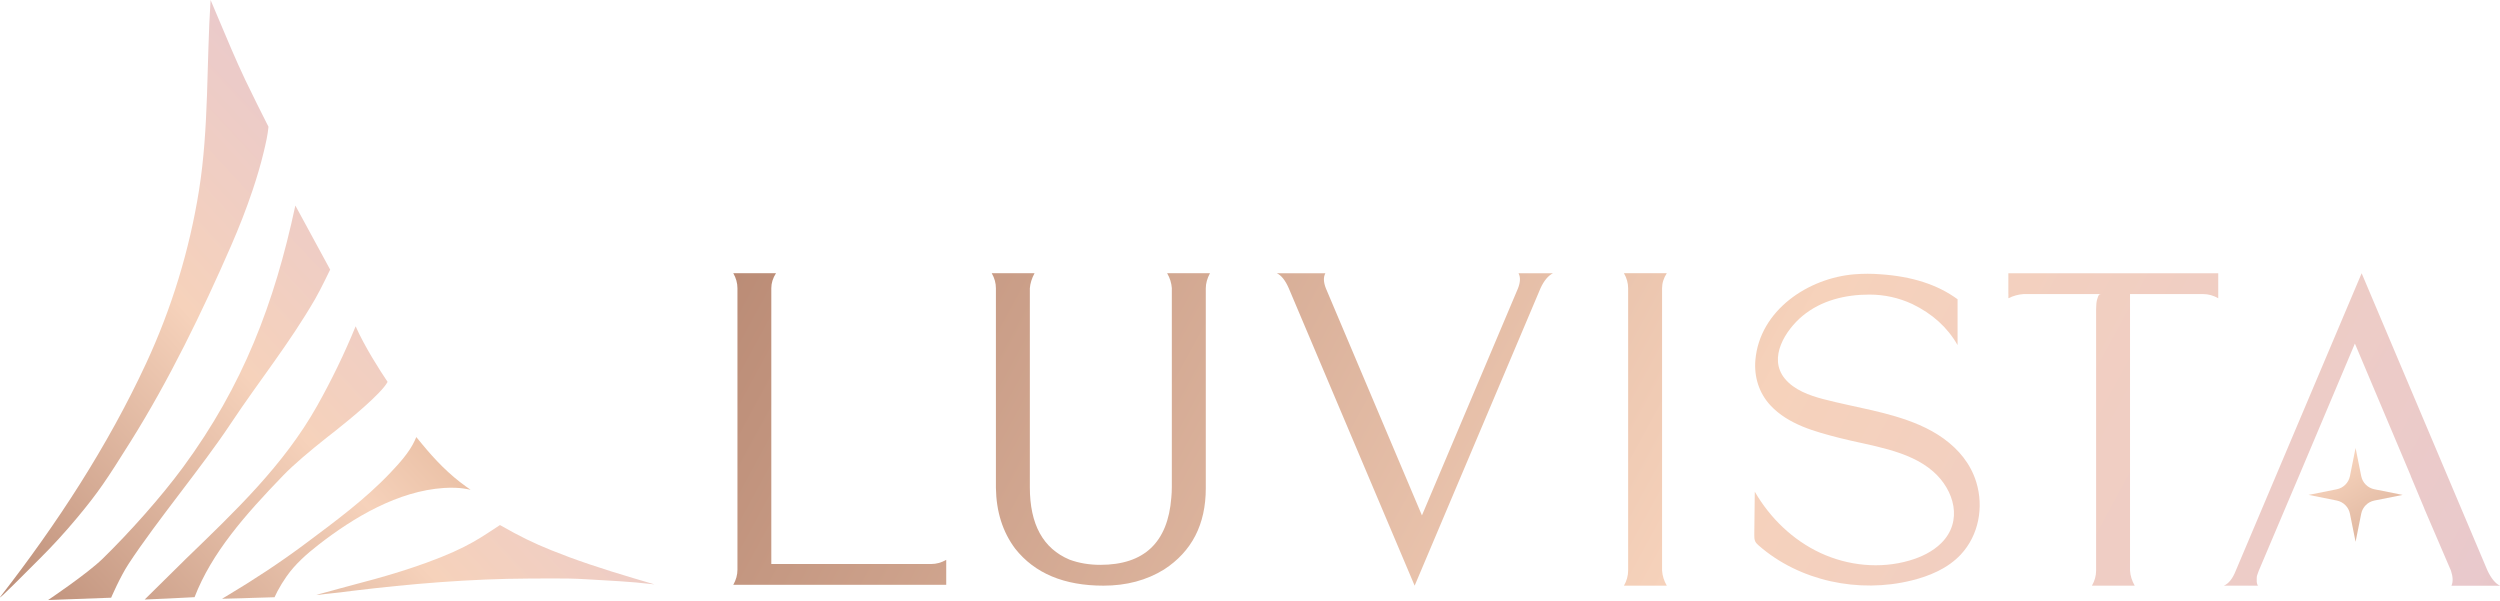
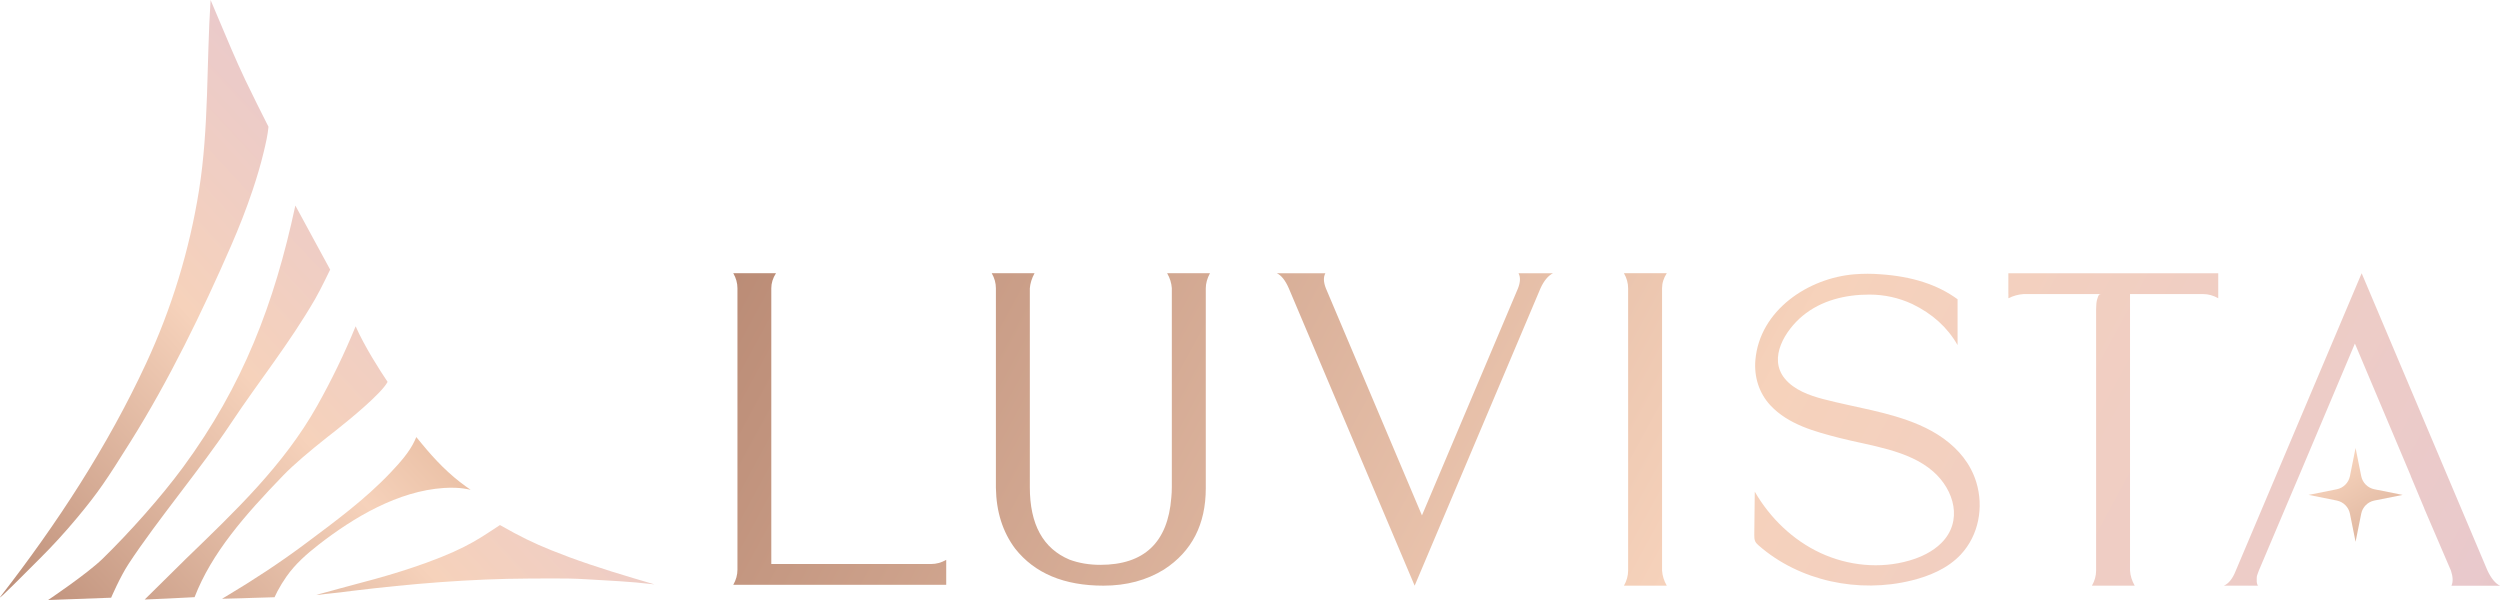
- <svg xmlns="http://www.w3.org/2000/svg" preserveAspectRatio="none" overflow="visible" style="display: block;" width="250" height="60.003" viewBox="0 0 250 60.003" fill="none">
-   <g id="logo">
-     <path id="Vector" d="M235.558 44.799L236.121 47.611C236.254 48.276 236.775 48.794 237.442 48.928L240.261 49.49L237.442 50.053C236.775 50.184 236.256 50.705 236.121 51.37L235.558 54.182L234.994 51.37C234.862 50.705 234.34 50.187 233.674 50.053L230.854 49.49L233.674 48.928C234.34 48.797 234.86 48.276 234.994 47.611L235.558 44.799Z" fill="url(#paint0_linear_0_62)" />
-     <g id="Group">
-       <path id="Vector_2" d="M46.613 48.664C44.901 47.438 43.521 46.008 42.176 44.371C42.059 44.228 41.877 44.006 41.63 43.706C41.556 43.874 41.503 43.994 41.471 44.066C40.932 45.236 39.927 46.336 39.045 47.267C36.493 49.962 33.479 52.166 30.515 54.383C27.994 56.267 25.351 57.997 22.648 59.612C22.548 59.67 22.203 59.876 22.203 59.876C22.203 59.876 23.587 59.849 24.28 59.822C24.606 59.81 24.929 59.795 25.255 59.788C25.378 59.785 27.453 59.724 27.453 59.724C27.453 59.724 27.72 59.174 27.742 59.13C28.014 58.617 28.32 58.121 28.653 57.645C29.525 56.403 30.652 55.411 31.843 54.483C35.376 51.729 39.815 49.097 44.389 48.797C44.773 48.772 45.16 48.765 45.547 48.779C46.059 48.799 46.566 48.865 47.066 48.982C46.914 48.877 46.765 48.772 46.615 48.664H46.613Z" fill="url(#paint1_linear_0_62)" />
-       <path id="Vector_3" d="M31.537 29.859C32.058 28.959 33.016 26.963 33.016 26.963C33.016 26.963 31.958 25.018 31.346 23.887C30.731 22.755 29.535 20.553 29.535 20.553C27.431 30.372 24.309 38.55 18.31 46.717C16.102 49.72 12.932 53.268 10.262 55.873C8.724 57.376 4.809 60.003 4.809 60.003L11.115 59.771C11.115 59.771 12.004 57.691 12.859 56.389C15.742 51.995 20.135 46.781 23.043 42.404C25.958 38.015 28.905 34.409 31.539 29.856L31.537 29.859Z" fill="url(#paint2_linear_0_62)" />
-       <path id="Vector_4" d="M56.843 55.685C56.263 55.47 55.687 55.248 55.114 55.018C53.379 54.317 52.022 53.664 49.996 52.506C48.313 53.576 46.968 54.708 42.627 56.279C40.934 56.892 39.214 57.425 37.48 57.906C37.48 57.906 33.913 58.871 33.896 58.869L33.286 59.04L31.838 59.431C31.757 59.46 31.676 59.487 31.595 59.517C31.708 59.475 31.865 59.485 31.985 59.47C32.306 59.431 32.629 59.382 32.95 59.355C33.705 59.292 34.459 59.179 35.211 59.087C41.047 58.38 47.005 57.879 52.907 57.855C53.659 57.852 54.411 57.85 55.163 57.845C56.305 57.838 57.449 57.855 58.588 57.923C60.727 58.053 63.076 58.153 65.202 58.412C65.283 58.422 65.364 58.429 65.445 58.437C62.559 57.593 59.663 56.733 56.841 55.687L56.843 55.685Z" fill="url(#paint3_linear_0_62)" />
-       <path id="Vector_5" d="M32.742 43.704C32.742 43.704 32.766 43.684 32.808 43.653C33.068 43.45 33.325 43.247 33.582 43.047C35.086 41.854 38.141 39.347 38.759 38.189C37.994 37.05 36.461 34.668 35.564 32.63C34.447 35.357 33.158 38.015 31.713 40.586C28.364 46.539 23.518 51.113 18.611 55.863L14.468 59.952C14.468 59.971 18.731 59.758 19.456 59.717C21.166 55.287 24.488 51.511 28.335 47.528C29.386 46.441 31.037 45.053 32.739 43.706L32.742 43.704Z" fill="url(#paint4_linear_0_62)" />
-       <path id="Vector_6" d="M26.578 12.14C26.48 11.944 26.38 11.746 26.282 11.551C26.091 11.167 25.887 10.767 25.691 10.373C25.299 9.589 24.912 8.802 24.535 8.01C23.55 5.943 22.685 3.846 21.794 1.74C21.617 1.324 21.443 0.909 21.267 0.494L21.059 0C20.642 6.336 20.902 12.758 19.9 19.038C18.947 25.01 17.161 30.848 14.613 36.334C10.759 44.637 5.703 52.373 0.095 59.597C0.073 59.626 0.051 59.653 0.029 59.685C-0.329 60.203 2.709 57.121 3.9 55.939C5.233 54.617 6.502 53.231 7.702 51.789C9.855 49.204 10.63 48.029 13.082 44.117C16.882 38.059 20.258 31.117 23.107 24.578C23.9 22.757 24.628 20.905 25.26 19.021C25.686 17.75 26.071 16.462 26.382 15.158C26.576 14.344 26.774 13.508 26.848 12.675C26.848 12.675 26.642 12.267 26.578 12.14Z" fill="url(#paint5_linear_0_62)" />
-     </g>
-     <path id="Vector_7" d="M200.841 29.407V29.824C201.328 29.582 201.833 29.443 202.355 29.407H210.082L209.925 29.458C209.854 29.529 209.785 29.683 209.717 29.927C209.646 30.171 209.611 30.499 209.611 30.917V57.058C209.611 57.579 209.472 58.082 209.192 58.568H213.472C213.193 58.082 213.036 57.579 213.002 57.058V29.407H220.31C220.832 29.407 221.336 29.546 221.824 29.824V27.325H200.836V29.407H200.841Z" fill="url(#paint6_linear_0_62)" />
-     <path id="Vector_8" d="M117.183 28.835V48.674C117.183 49.058 117.166 49.422 117.132 49.767C116.784 54.246 114.418 56.484 110.032 56.484C108.918 56.484 107.891 56.31 106.953 55.964C104.307 54.852 102.984 52.44 102.984 48.726V28.832C103.018 28.346 103.175 27.843 103.454 27.322H99.174C99.454 27.808 99.591 28.312 99.591 28.832V48.777C99.625 51.172 100.27 53.202 101.521 54.869C103.472 57.334 106.411 58.566 110.346 58.566C112.644 58.566 114.66 58.028 116.402 56.951C119.185 55.147 120.579 52.438 120.579 48.828V28.832C120.579 28.346 120.719 27.843 120.995 27.322H116.715C116.995 27.808 117.149 28.312 117.186 28.832L117.183 28.835Z" fill="url(#paint7_linear_0_62)" />
-     <path id="Vector_9" d="M151.8 28.835L142.194 51.541L132.588 28.835C132.343 28.209 132.328 27.706 132.537 27.325H127.681C128.134 27.532 128.534 28.036 128.881 28.835L141.464 58.568L154.046 28.835C154.394 28.072 154.811 27.569 155.298 27.325H151.851C152.059 27.708 152.042 28.209 151.8 28.835Z" fill="url(#paint8_linear_0_62)" />
-     <path id="Vector_10" d="M166.678 27.322H162.395C162.675 27.808 162.814 28.312 162.814 28.832V57.056C162.814 57.576 162.675 58.08 162.395 58.566H166.678C166.398 58.08 166.242 57.576 166.207 57.056V28.832C166.207 28.312 166.364 27.808 166.678 27.322Z" fill="url(#paint9_linear_0_62)" />
-     <path id="Vector_11" d="M194.371 43.863C193.621 43.323 192.796 42.868 191.936 42.497C188.873 41.172 185.522 40.75 182.315 39.907C180.938 39.545 179.407 38.995 178.479 37.859C176.778 35.779 178.555 33.006 180.25 31.594C182.117 30.037 184.542 29.458 186.933 29.458C188.43 29.458 189.856 29.771 191.215 30.396C193.234 31.369 194.748 32.74 195.757 34.509V29.927C193.773 28.468 191.198 27.635 188.031 27.427C187.195 27.359 186.343 27.359 185.473 27.427C180.821 27.794 175.97 31.029 175.539 35.999C175.394 37.666 175.897 39.308 177.046 40.54C178.836 42.458 181.499 43.164 183.954 43.794C187.021 44.584 190.848 44.987 193.315 47.147C195.437 49.007 196.319 52.139 194.123 54.312C193.254 55.172 192.11 55.714 190.934 56.056C188.014 56.907 184.792 56.577 182.036 55.292C179.28 54.006 176.994 51.797 175.478 49.166C175.46 50.6 175.446 52.034 175.429 53.469C175.426 53.701 175.426 53.945 175.529 54.153C175.61 54.314 175.747 54.441 175.884 54.561C179.971 58.124 185.885 59.348 191.154 58.048C192.982 57.598 194.795 56.829 196.078 55.453C197.879 53.527 198.391 50.7 197.627 48.21C197.061 46.373 195.865 44.943 194.368 43.863H194.371Z" fill="url(#paint10_linear_0_62)" />
-     <path id="Vector_12" d="M250 58.568C249.546 58.361 249.13 57.857 248.748 57.058L236.165 27.325L223.583 57.058C223.269 57.857 222.87 58.361 222.382 58.568H225.829C225.795 58.568 225.768 58.542 225.751 58.49C225.734 58.439 225.717 58.385 225.7 58.334C225.682 58.282 225.673 58.229 225.673 58.178V57.813C225.673 57.728 225.68 57.65 225.7 57.579C225.717 57.51 225.744 57.432 225.778 57.344C225.812 57.259 225.847 57.161 225.883 57.058L229.017 49.664L229.903 47.582L235.489 34.355L241.075 47.582H241.065L241.908 49.598V49.603L241.935 49.666L242.417 50.815C242.417 50.815 242.417 50.82 242.42 50.825C242.425 50.839 242.425 50.849 242.43 50.864L242.648 51.367L242.741 51.585L245.093 57.061C245.301 57.686 245.318 58.19 245.144 58.571H250V58.568Z" fill="url(#paint11_linear_0_62)" />
-     <path id="Vector_13" d="M76.817 27.322H77.599C77.285 27.808 77.131 28.309 77.131 28.827V56.401H93.114C93.635 56.401 94.138 56.262 94.623 55.986V58.478H73.329C73.605 57.994 73.745 57.491 73.745 56.973V28.827C73.745 28.307 73.605 27.806 73.329 27.322H76.817Z" fill="url(#paint12_linear_0_62)" />
-   </g>
+ <svg xmlns="http://www.w3.org/2000/svg" width="250" height="60" viewBox="0 0 250 60" fill="none">
+   <path d="M235.557 44.799L236.121 47.611C236.253 48.276 236.775 48.794 237.441 48.928L240.261 49.49L237.441 50.053C236.775 50.184 236.255 50.705 236.121 51.37L235.557 54.182L234.994 51.37C234.861 50.705 234.34 50.187 233.673 50.053L230.854 49.49L233.673 48.928C234.34 48.797 234.859 48.276 234.994 47.611L235.557 44.799Z" fill="url(#paint0_linear_1_863)" />
+   <path d="M46.613 48.665C44.901 47.438 43.522 46.008 42.177 44.371C42.059 44.228 41.877 44.006 41.63 43.706C41.557 43.874 41.504 43.994 41.471 44.066C40.932 45.236 39.928 46.336 39.046 47.267C36.493 49.962 33.48 52.166 30.515 54.383C27.995 56.267 25.351 57.997 22.649 59.612C22.549 59.67 22.203 59.876 22.203 59.876C22.203 59.876 23.587 59.849 24.281 59.822C24.606 59.81 24.93 59.795 25.256 59.788C25.378 59.785 27.453 59.724 27.453 59.724C27.453 59.724 27.72 59.175 27.742 59.13C28.014 58.617 28.32 58.121 28.654 57.645C29.526 56.404 30.653 55.411 31.843 54.483C35.376 51.729 39.815 49.097 44.389 48.797C44.774 48.772 45.161 48.765 45.548 48.779C46.06 48.799 46.567 48.865 47.067 48.982C46.915 48.877 46.765 48.772 46.616 48.665H46.613Z" fill="url(#paint1_linear_1_863)" />
+   <path d="M31.537 29.859C32.058 28.959 33.016 26.963 33.016 26.963C33.016 26.963 31.958 25.018 31.345 23.887C30.73 22.755 29.535 20.553 29.535 20.553C27.43 30.372 24.309 38.55 18.31 46.717C16.102 49.72 12.932 53.268 10.262 55.873C8.723 57.376 4.809 60.003 4.809 60.003L11.114 59.771C11.114 59.771 12.004 57.691 12.859 56.389C15.742 51.995 20.135 46.781 23.043 42.404C25.958 38.015 28.905 34.409 31.539 29.856L31.537 29.859Z" fill="url(#paint2_linear_1_863)" />
+   <path d="M56.844 55.685C56.263 55.47 55.688 55.248 55.114 55.018C53.38 54.317 52.023 53.664 49.996 52.506C48.313 53.576 46.968 54.708 42.627 56.279C40.934 56.892 39.215 57.425 37.48 57.906C37.48 57.906 33.913 58.871 33.896 58.869L33.286 59.04L31.838 59.431C31.757 59.46 31.677 59.487 31.596 59.517C31.708 59.475 31.865 59.485 31.985 59.47C32.306 59.431 32.63 59.382 32.95 59.355C33.705 59.292 34.46 59.179 35.212 59.087C41.047 58.38 47.005 57.879 52.907 57.855C53.659 57.852 54.411 57.85 55.163 57.845C56.305 57.838 57.449 57.855 58.588 57.923C60.727 58.053 63.076 58.153 65.203 58.412C65.284 58.422 65.365 58.429 65.445 58.437C62.559 57.593 59.664 56.733 56.841 55.687L56.844 55.685Z" fill="url(#paint3_linear_1_863)" />
+   <path d="M32.742 43.704C32.742 43.704 32.767 43.684 32.808 43.653C33.068 43.45 33.325 43.247 33.583 43.047C35.087 41.854 38.142 39.347 38.759 38.189C37.995 37.05 36.461 34.668 35.564 32.63C34.447 35.357 33.159 38.015 31.713 40.586C28.364 46.539 23.518 51.113 18.611 55.863L14.469 59.952C14.469 59.971 18.732 59.758 19.457 59.717C21.167 55.287 24.489 51.511 28.335 47.528C29.386 46.441 31.037 45.053 32.74 43.706L32.742 43.704Z" fill="url(#paint4_linear_1_863)" />
+   <path d="M26.578 12.14C26.48 11.944 26.38 11.746 26.282 11.551C26.091 11.167 25.887 10.767 25.691 10.373C25.299 9.589 24.912 8.802 24.535 8.01C23.55 5.943 22.685 3.846 21.794 1.74C21.617 1.324 21.443 0.909 21.267 0.494L21.059 0C20.642 6.336 20.902 12.758 19.9 19.038C18.947 25.01 17.161 30.848 14.613 36.334C10.759 44.637 5.703 52.373 0.095 59.597C0.073 59.626 0.051 59.653 0.029 59.685C-0.329 60.203 2.709 57.121 3.9 55.939C5.233 54.617 6.502 53.231 7.702 51.789C9.855 49.204 10.63 48.029 13.082 44.117C16.882 38.059 20.258 31.117 23.107 24.578C23.9 22.757 24.628 20.905 25.26 19.021C25.686 17.75 26.071 16.462 26.382 15.158C26.576 14.344 26.774 13.508 26.848 12.675C26.848 12.675 26.642 12.267 26.578 12.14Z" fill="url(#paint5_linear_1_863)" />
+   <path d="M200.841 29.407V29.825C201.328 29.583 201.833 29.443 202.355 29.407H210.082L209.925 29.458C209.854 29.529 209.785 29.683 209.717 29.927C209.646 30.172 209.611 30.499 209.611 30.917V57.058C209.611 57.579 209.472 58.082 209.192 58.569H213.472C213.193 58.082 213.036 57.579 213.002 57.058V29.407H220.31C220.832 29.407 221.336 29.546 221.824 29.825V27.325H200.836V29.407H200.841Z" fill="url(#paint6_linear_1_863)" />
+   <path d="M117.183 28.835V48.674C117.183 49.058 117.166 49.422 117.131 49.767C116.783 54.246 114.417 56.484 110.032 56.484C108.917 56.484 107.89 56.311 106.952 55.964C104.306 54.852 102.983 52.44 102.983 48.726V28.832C103.018 28.346 103.174 27.843 103.454 27.322H99.174C99.453 27.808 99.59 28.312 99.59 28.832V48.777C99.625 51.172 100.269 53.202 101.521 54.869C103.471 57.334 106.411 58.566 110.345 58.566C112.643 58.566 114.659 58.029 116.401 56.951C119.184 55.148 120.578 52.438 120.578 48.828V28.832C120.578 28.346 120.718 27.843 120.995 27.322H116.715C116.994 27.808 117.148 28.312 117.185 28.832L117.183 28.835Z" fill="url(#paint7_linear_1_863)" />
+   <path d="M151.8 28.835L142.195 51.541L132.589 28.835C132.344 28.209 132.329 27.706 132.537 27.325H127.682C128.135 27.532 128.534 28.036 128.882 28.835L141.465 58.569L154.047 28.835C154.395 28.072 154.811 27.569 155.299 27.325H151.852C152.06 27.708 152.043 28.209 151.8 28.835Z" fill="url(#paint8_linear_1_863)" />
+   <path d="M166.677 27.322H162.395C162.674 27.808 162.813 28.312 162.813 28.832V57.056C162.813 57.576 162.674 58.08 162.395 58.566H166.677C166.398 58.08 166.241 57.576 166.206 57.056V28.832C166.206 28.312 166.363 27.808 166.677 27.322Z" fill="url(#paint9_linear_1_863)" />
+   <path d="M194.371 43.863C193.621 43.323 192.795 42.868 191.935 42.497C188.873 41.172 185.522 40.75 182.315 39.907C180.938 39.545 179.407 38.995 178.478 37.859C176.778 35.779 178.554 33.006 180.25 31.594C182.116 30.037 184.542 29.458 186.933 29.458C188.43 29.458 189.856 29.771 191.215 30.396C193.234 31.369 194.748 32.74 195.757 34.509V29.927C193.773 28.468 191.198 27.635 188.03 27.427C187.195 27.359 186.342 27.359 185.473 27.427C180.82 27.794 175.97 31.029 175.539 35.999C175.394 37.666 175.896 39.308 177.045 40.54C178.836 42.458 181.499 43.164 183.954 43.794C187.021 44.584 190.848 44.987 193.315 47.147C195.436 49.007 196.318 52.139 194.123 54.312C193.253 55.172 192.109 55.714 190.933 56.056C188.013 56.907 184.792 56.577 182.036 55.292C179.28 54.006 176.994 51.797 175.477 49.166C175.46 50.6 175.445 52.034 175.428 53.469C175.426 53.701 175.426 53.945 175.529 54.153C175.61 54.314 175.747 54.441 175.884 54.561C179.97 58.124 185.884 59.348 191.154 58.048C192.982 57.598 194.794 56.829 196.078 55.453C197.879 53.527 198.391 50.7 197.626 48.21C197.061 46.373 195.865 44.943 194.368 43.863H194.371Z" fill="url(#paint10_linear_1_863)" />
+   <path d="M250 58.569C249.547 58.361 249.13 57.857 248.748 57.058L236.166 27.325L223.583 57.058C223.27 57.857 222.87 58.361 222.383 58.569H225.83C225.795 58.569 225.769 58.542 225.751 58.49C225.734 58.439 225.717 58.385 225.7 58.334C225.683 58.283 225.673 58.229 225.673 58.178V57.813C225.673 57.728 225.68 57.65 225.7 57.579C225.717 57.51 225.744 57.432 225.778 57.344C225.813 57.259 225.847 57.161 225.884 57.058L229.017 49.664L229.904 47.582L235.49 34.355L241.075 47.582H241.065L241.908 49.598V49.603L241.935 49.666L242.418 50.815C242.418 50.815 242.418 50.82 242.42 50.825C242.425 50.839 242.425 50.849 242.43 50.864L242.648 51.367L242.741 51.585L245.093 57.061C245.301 57.686 245.318 58.19 245.144 58.571H250V58.569Z" fill="url(#paint11_linear_1_863)" />
+   <path d="M76.817 27.322H77.598C77.285 27.808 77.13 28.309 77.13 28.828V56.401H93.113C93.635 56.401 94.137 56.262 94.622 55.986V58.478H73.328C73.605 57.994 73.745 57.491 73.745 56.973V28.828C73.745 28.307 73.605 27.806 73.328 27.322H76.817Z" fill="url(#paint12_linear_1_863)" />
  <defs>
-     <linearGradient id="paint0_linear_0_62" x1="203.972" y1="-3.773" x2="262.265" y2="95.033" gradientUnits="userSpaceOnUse">
+     <linearGradient id="paint0_linear_1_863" x1="203.971" y1="-3.772" x2="262.265" y2="95.033" gradientUnits="userSpaceOnUse">
      <stop stop-color="#3B2117" />
      <stop offset="0.27" stop-color="#BC7B53" />
      <stop offset="0.38" stop-color="#E9C9CC" />
      <stop offset="0.51" stop-color="#F6D2BB" />
      <stop offset="0.67" stop-color="#C0927C" />
      <stop offset="0.82" stop-color="#8F5944" />
      <stop offset="0.94" stop-color="#713621" />
      <stop offset="1" stop-color="#662914" />
    </linearGradient>
-     <linearGradient id="paint1_linear_0_62" x1="110.53" y1="-15.754" x2="-31.944" y2="116.669" gradientUnits="userSpaceOnUse">
+     <linearGradient id="paint1_linear_1_863" x1="110.53" y1="-15.753" x2="-31.944" y2="116.669" gradientUnits="userSpaceOnUse">
      <stop stop-color="#3B2117" />
      <stop offset="0.27" stop-color="#BC7B53" />
      <stop offset="0.51" stop-color="#F6D2BB" />
      <stop offset="0.67" stop-color="#C0927C" />
      <stop offset="0.82" stop-color="#8F5944" />
      <stop offset="0.94" stop-color="#713621" />
      <stop offset="1" stop-color="#662914" />
    </linearGradient>
-     <linearGradient id="paint2_linear_0_62" x1="96.784" y1="-30.542" x2="-45.691" y2="101.88" gradientUnits="userSpaceOnUse">
+     <linearGradient id="paint2_linear_1_863" x1="96.783" y1="-30.542" x2="-45.691" y2="101.88" gradientUnits="userSpaceOnUse">
      <stop stop-color="#3B2117" />
      <stop offset="0.27" stop-color="#BC7B53" />
      <stop offset="0.38" stop-color="#E9C9CC" />
      <stop offset="0.51" stop-color="#F6D2BB" />
      <stop offset="0.67" stop-color="#C0927C" />
      <stop offset="0.82" stop-color="#8F5944" />
      <stop offset="0.94" stop-color="#713621" />
      <stop offset="1" stop-color="#662914" />
    </linearGradient>
-     <linearGradient id="paint3_linear_0_62" x1="119.219" y1="-6.402" x2="-23.255" y2="126.021" gradientUnits="userSpaceOnUse">
+     <linearGradient id="paint3_linear_1_863" x1="119.22" y1="-6.402" x2="-23.254" y2="126.021" gradientUnits="userSpaceOnUse">
      <stop stop-color="#3B2117" />
      <stop offset="0.27" stop-color="#BC7B53" />
      <stop offset="0.38" stop-color="#E9C9CC" />
      <stop offset="0.51" stop-color="#F6D2BB" />
      <stop offset="0.67" stop-color="#C0927C" />
      <stop offset="0.82" stop-color="#8F5944" />
      <stop offset="0.94" stop-color="#713621" />
      <stop offset="1" stop-color="#662914" />
    </linearGradient>
-     <linearGradient id="paint4_linear_0_62" x1="103.111" y1="-23.734" x2="-39.362" y2="108.688" gradientUnits="userSpaceOnUse">
+     <linearGradient id="paint4_linear_1_863" x1="103.112" y1="-23.734" x2="-39.362" y2="108.688" gradientUnits="userSpaceOnUse">
      <stop stop-color="#3B2117" />
      <stop offset="0.27" stop-color="#BC7B53" />
      <stop offset="0.38" stop-color="#E9C9CC" />
      <stop offset="0.51" stop-color="#F6D2BB" />
      <stop offset="0.67" stop-color="#C0927C" />
      <stop offset="0.82" stop-color="#8F5944" />
      <stop offset="0.94" stop-color="#713621" />
      <stop offset="1" stop-color="#662914" />
    </linearGradient>
-     <linearGradient id="paint5_linear_0_62" x1="87.124" y1="-40.938" x2="-55.35" y2="91.487" gradientUnits="userSpaceOnUse">
+     <linearGradient id="paint5_linear_1_863" x1="87.124" y1="-40.938" x2="-55.35" y2="91.487" gradientUnits="userSpaceOnUse">
      <stop stop-color="#3B2117" />
      <stop offset="0.27" stop-color="#BC7B53" />
      <stop offset="0.38" stop-color="#E9C9CC" />
      <stop offset="0.51" stop-color="#F6D2BB" />
      <stop offset="0.67" stop-color="#C0927C" />
      <stop offset="0.82" stop-color="#8F5944" />
      <stop offset="0.94" stop-color="#713621" />
      <stop offset="1" stop-color="#662914" />
    </linearGradient>
-     <linearGradient id="paint6_linear_0_62" x1="429.841" y1="158.746" x2="-51.588" y2="-102.697" gradientUnits="userSpaceOnUse">
+     <linearGradient id="paint6_linear_1_863" x1="429.841" y1="158.746" x2="-51.588" y2="-102.697" gradientUnits="userSpaceOnUse">
      <stop stop-color="#3B2117" />
      <stop offset="0.27" stop-color="#BC7B53" />
      <stop offset="0.38" stop-color="#E9C9CC" />
      <stop offset="0.51" stop-color="#F6D2BB" />
      <stop offset="0.67" stop-color="#C0927C" />
      <stop offset="0.82" stop-color="#8F5944" />
      <stop offset="0.94" stop-color="#713621" />
      <stop offset="1" stop-color="#662914" />
    </linearGradient>
-     <linearGradient id="paint7_linear_0_62" x1="406.79" y1="201.191" x2="-74.636" y2="-60.252" gradientUnits="userSpaceOnUse">
+     <linearGradient id="paint7_linear_1_863" x1="406.789" y1="201.191" x2="-74.637" y2="-60.251" gradientUnits="userSpaceOnUse">
      <stop stop-color="#3B2117" />
      <stop offset="0.27" stop-color="#BC7B53" />
      <stop offset="0.38" stop-color="#E9C9CC" />
      <stop offset="0.51" stop-color="#F6D2BB" />
      <stop offset="0.67" stop-color="#C0927C" />
      <stop offset="0.82" stop-color="#8F5944" />
      <stop offset="0.94" stop-color="#713621" />
      <stop offset="1" stop-color="#662914" />
    </linearGradient>
-     <linearGradient id="paint8_linear_0_62" x1="414.612" y1="186.789" x2="-66.816" y2="-74.654" gradientUnits="userSpaceOnUse">
+     <linearGradient id="paint8_linear_1_863" x1="414.613" y1="186.789" x2="-66.815" y2="-74.654" gradientUnits="userSpaceOnUse">
      <stop stop-color="#3B2117" />
      <stop offset="0.27" stop-color="#BC7B53" />
      <stop offset="0.38" stop-color="#E9C9CC" />
      <stop offset="0.51" stop-color="#F6D2BB" />
      <stop offset="0.67" stop-color="#C0927C" />
      <stop offset="0.82" stop-color="#8F5944" />
      <stop offset="0.94" stop-color="#713621" />
      <stop offset="1" stop-color="#662914" />
    </linearGradient>
-     <linearGradient id="paint9_linear_0_62" x1="418.277" y1="180.037" x2="-63.149" y2="-81.403" gradientUnits="userSpaceOnUse">
+     <linearGradient id="paint9_linear_1_863" x1="418.276" y1="180.037" x2="-63.15" y2="-81.403" gradientUnits="userSpaceOnUse">
      <stop stop-color="#3B2117" />
      <stop offset="0.27" stop-color="#BC7B53" />
      <stop offset="0.38" stop-color="#E9C9CC" />
      <stop offset="0.51" stop-color="#F6D2BB" />
      <stop offset="0.67" stop-color="#C0927C" />
      <stop offset="0.82" stop-color="#8F5944" />
      <stop offset="0.94" stop-color="#713621" />
      <stop offset="1" stop-color="#662914" />
    </linearGradient>
-     <linearGradient id="paint10_linear_0_62" x1="424.182" y1="171.179" x2="-59.143" y2="-91.294" gradientUnits="userSpaceOnUse">
+     <linearGradient id="paint10_linear_1_863" x1="424.181" y1="171.179" x2="-59.144" y2="-91.294" gradientUnits="userSpaceOnUse">
      <stop stop-color="#3B2117" />
      <stop offset="0.27" stop-color="#BC7B53" />
      <stop offset="0.38" stop-color="#E9C9CC" />
      <stop offset="0.51" stop-color="#F6D2BB" />
      <stop offset="0.67" stop-color="#C0927C" />
      <stop offset="0.82" stop-color="#8F5944" />
      <stop offset="0.94" stop-color="#713621" />
      <stop offset="1" stop-color="#662914" />
    </linearGradient>
-     <linearGradient id="paint11_linear_0_62" x1="432.964" y1="152.996" x2="-48.464" y2="-108.446" gradientUnits="userSpaceOnUse">
+     <linearGradient id="paint11_linear_1_863" x1="432.965" y1="152.996" x2="-48.464" y2="-108.446" gradientUnits="userSpaceOnUse">
      <stop stop-color="#3B2117" />
      <stop offset="0.27" stop-color="#BC7B53" />
      <stop offset="0.38" stop-color="#E9C9CC" />
      <stop offset="0.51" stop-color="#F6D2BB" />
      <stop offset="0.67" stop-color="#C0927C" />
      <stop offset="0.82" stop-color="#8F5944" />
      <stop offset="0.94" stop-color="#713621" />
      <stop offset="1" stop-color="#662914" />
    </linearGradient>
-     <linearGradient id="paint12_linear_0_62" x1="398.091" y1="217.211" x2="-83.338" y2="-44.229" gradientUnits="userSpaceOnUse">
+     <linearGradient id="paint12_linear_1_863" x1="398.09" y1="217.211" x2="-83.338" y2="-44.229" gradientUnits="userSpaceOnUse">
      <stop stop-color="#3B2117" />
      <stop offset="0.27" stop-color="#BC7B53" />
      <stop offset="0.38" stop-color="#E9C9CC" />
      <stop offset="0.51" stop-color="#F6D2BB" />
      <stop offset="0.67" stop-color="#C0927C" />
      <stop offset="0.82" stop-color="#8F5944" />
      <stop offset="0.94" stop-color="#713621" />
      <stop offset="1" stop-color="#662914" />
    </linearGradient>
  </defs>
</svg>
